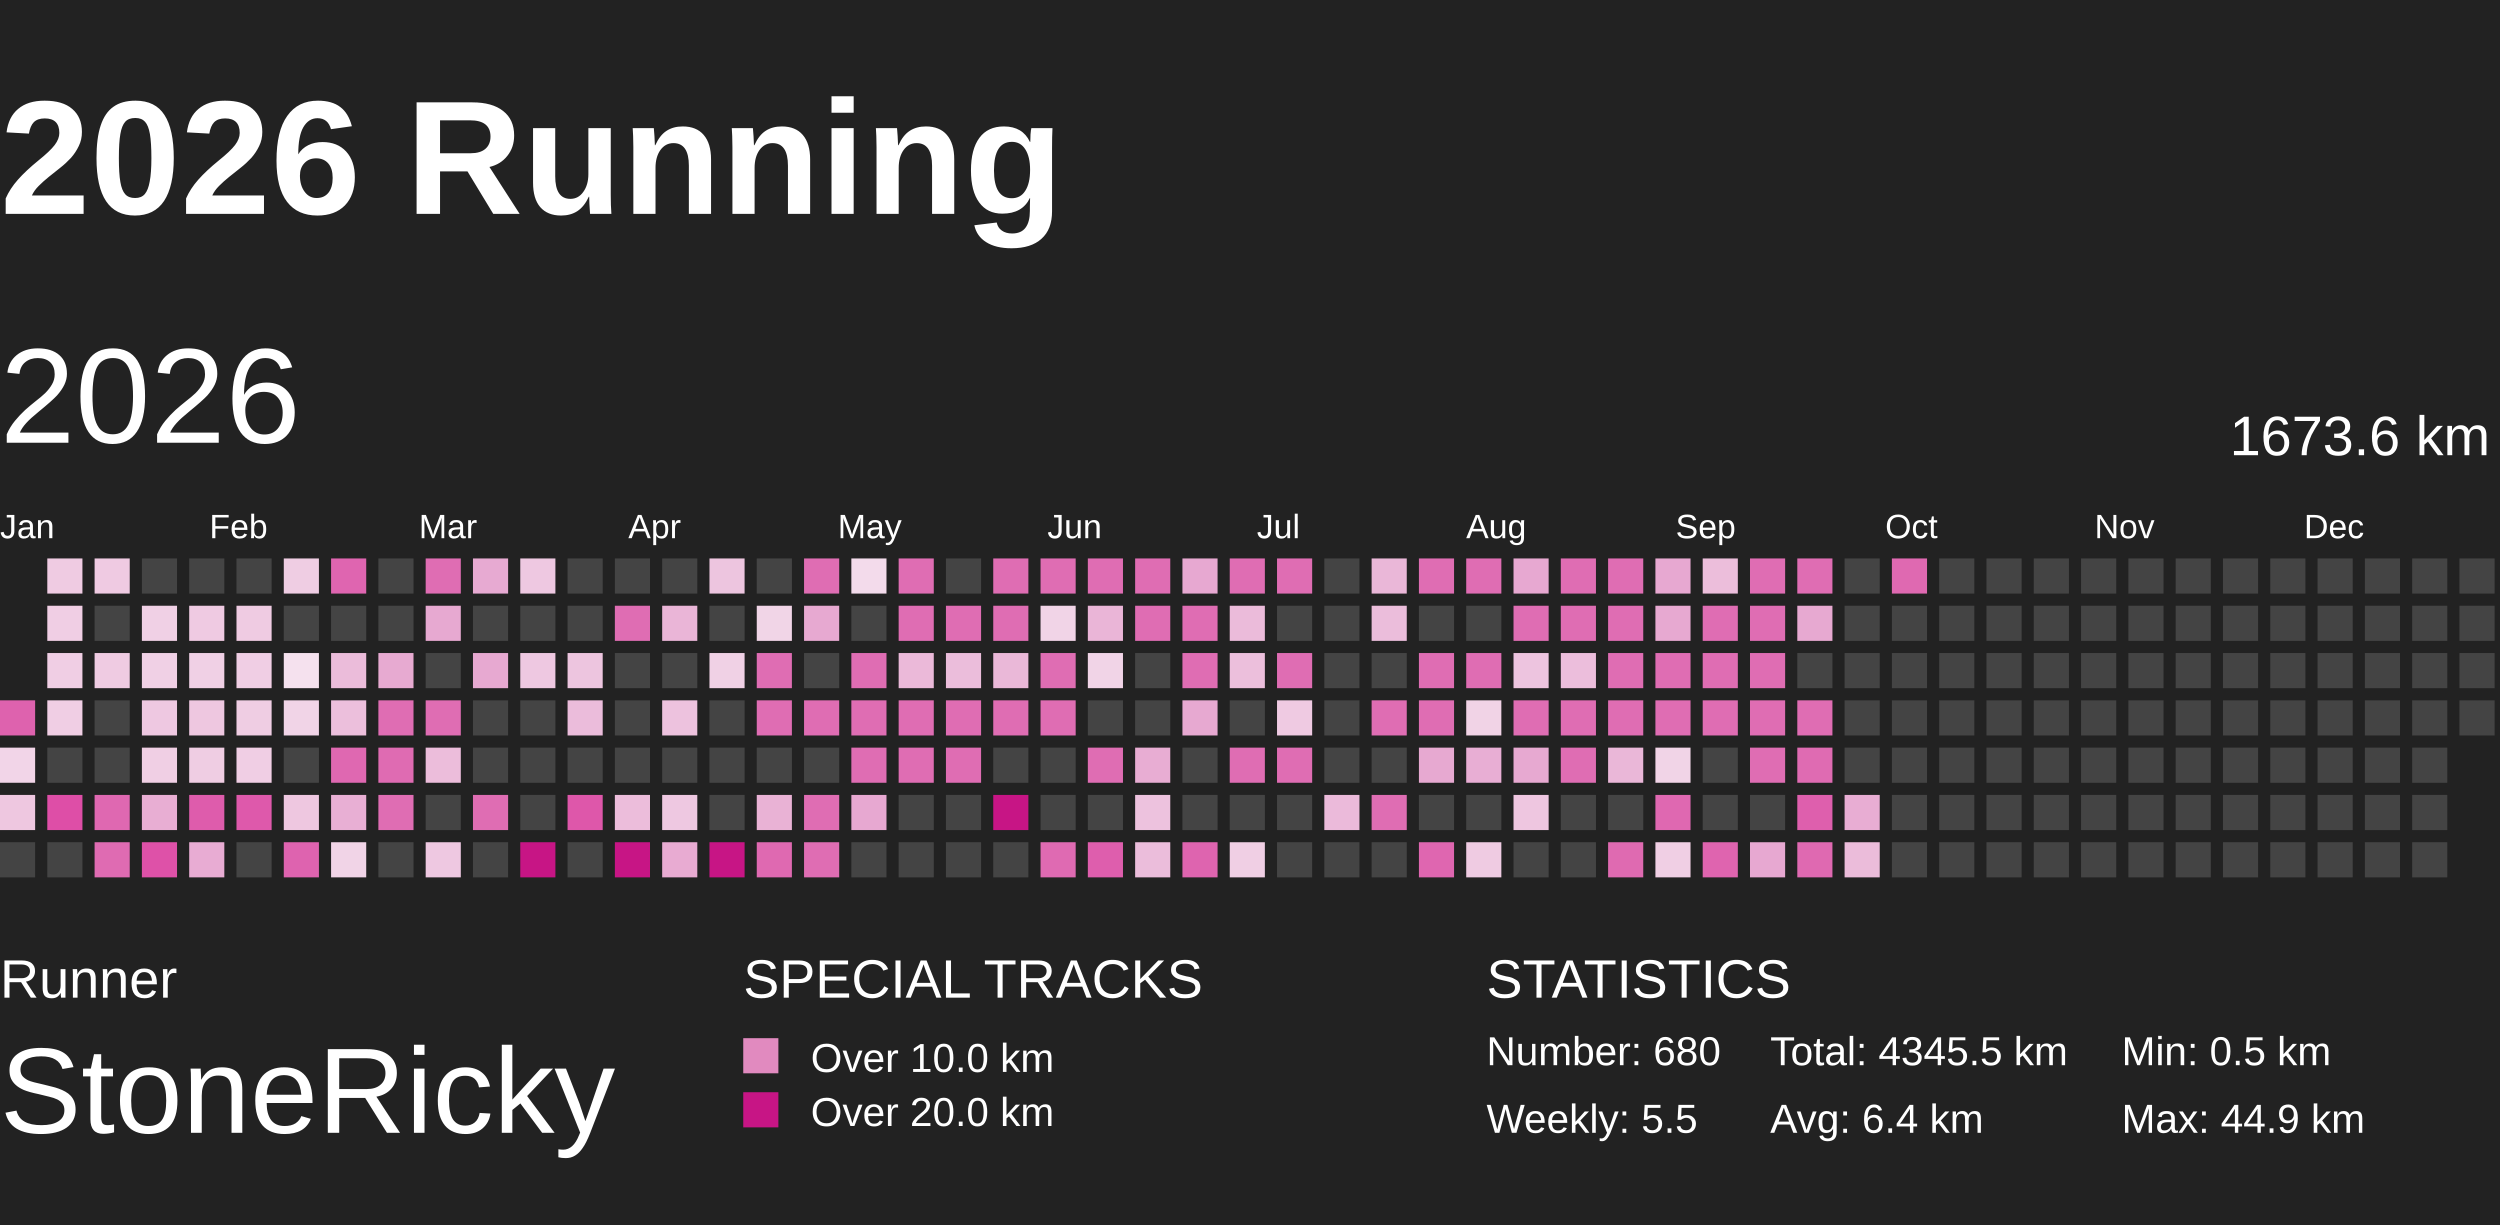
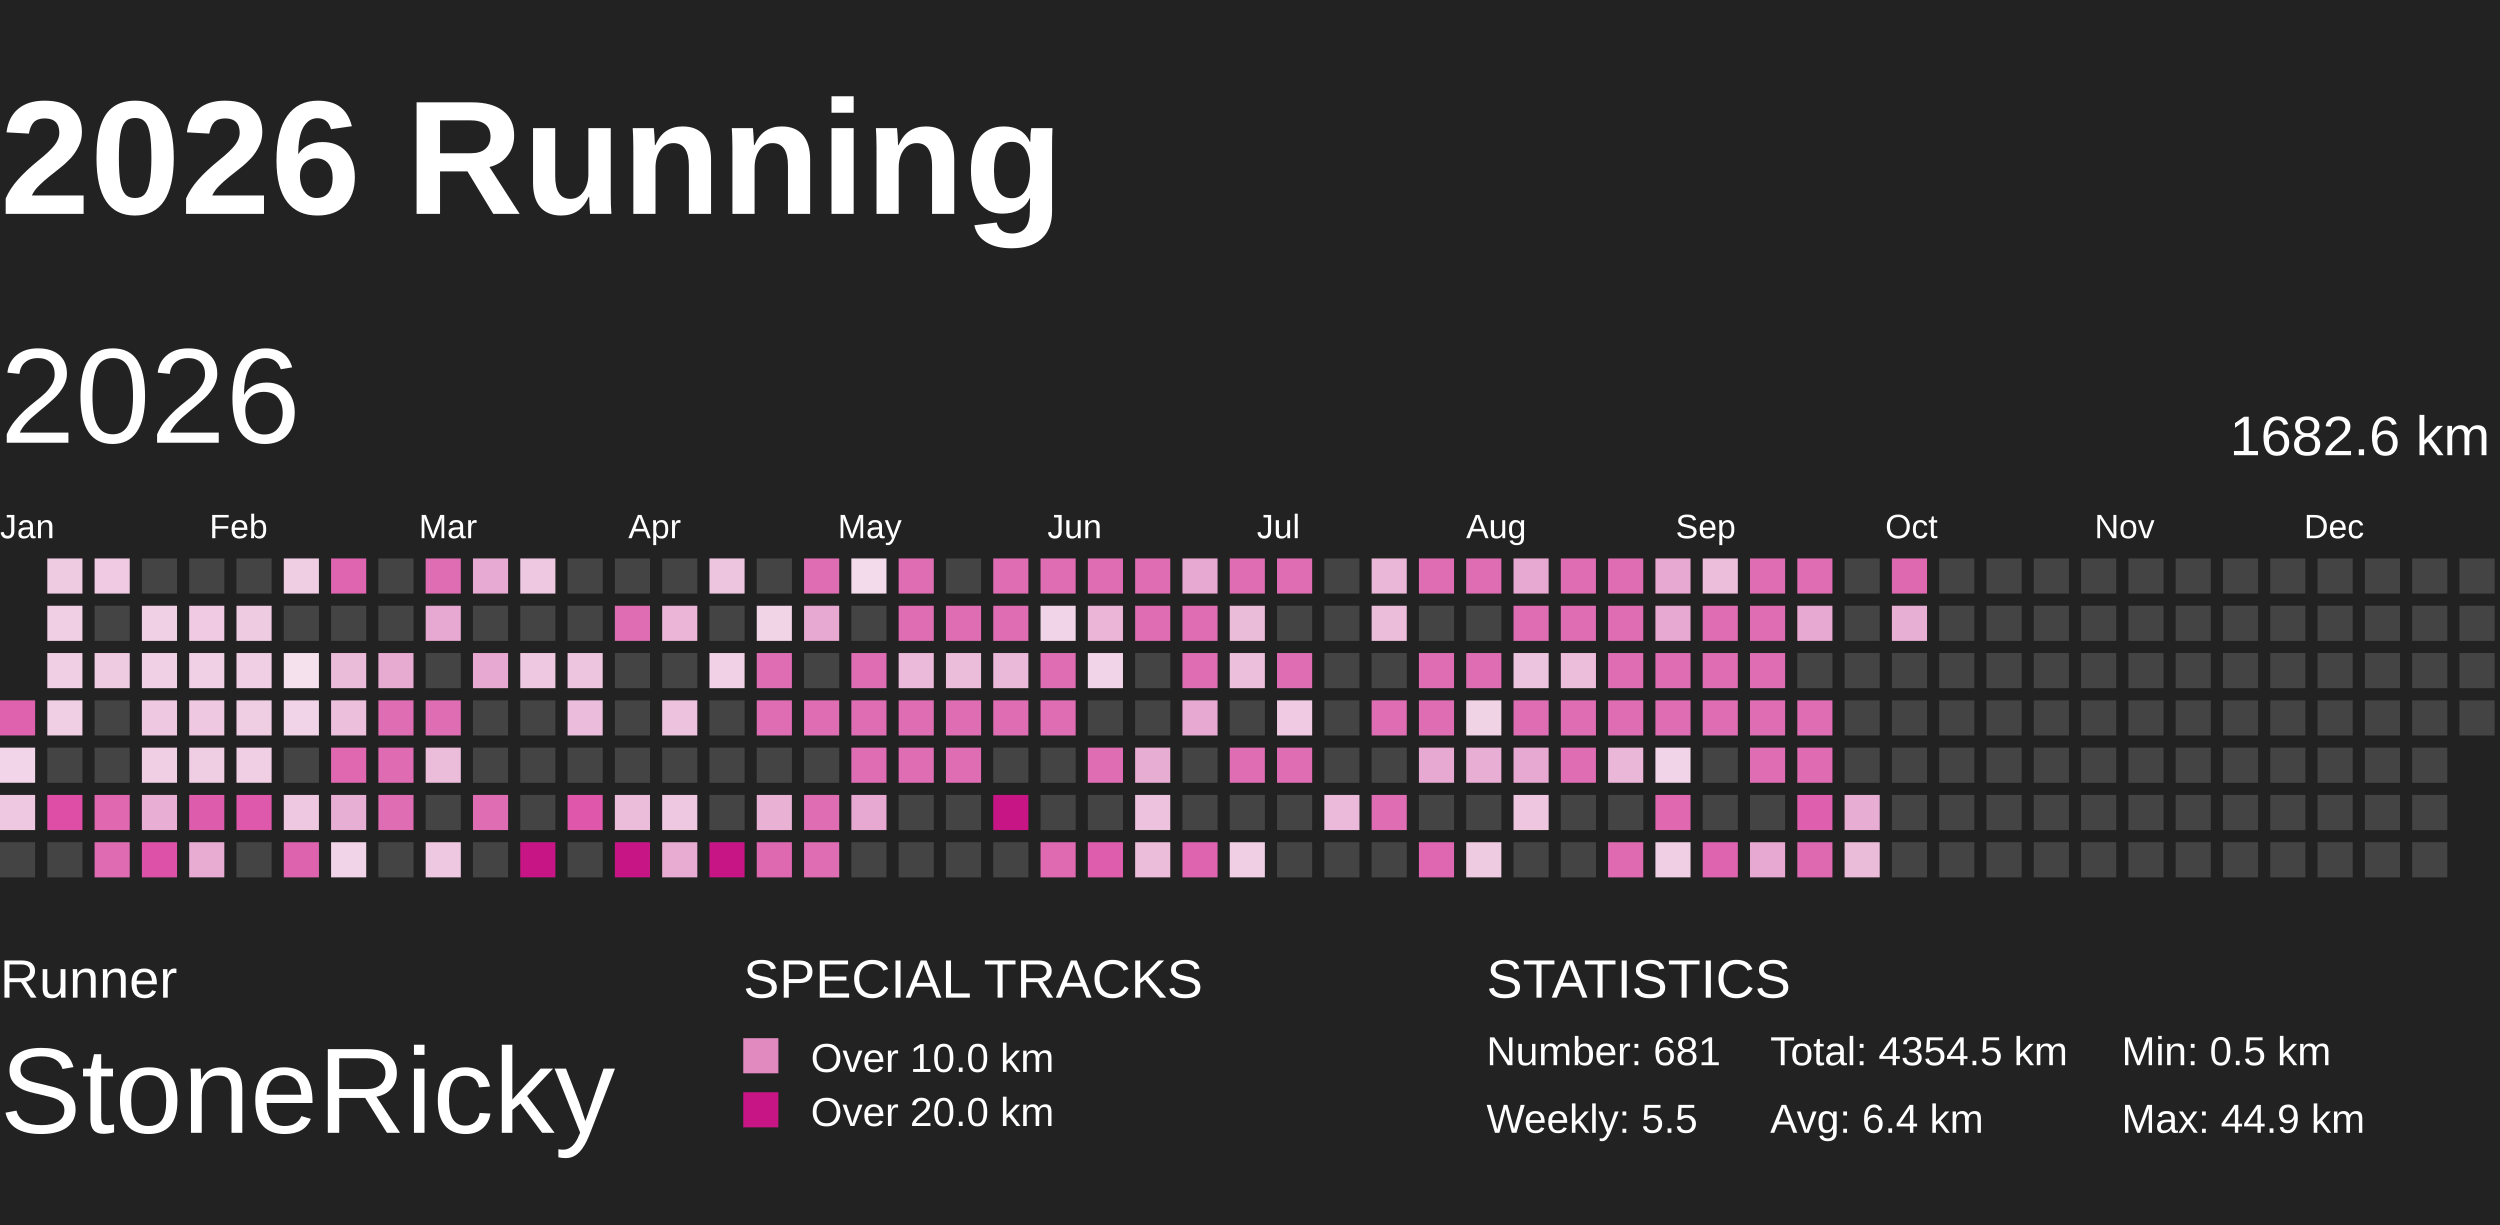
<svg xmlns="http://www.w3.org/2000/svg" baseProfile="full" height="98mm" version="1.1" viewBox="10,9,185,81" width="200mm">
  <defs>
    <pattern height="2" id="indoor-stripe" patternUnits="userSpaceOnUse" width="2">
      <line stroke="white" stroke-opacity="0.45" stroke-width="0.5" x1="0" x2="2" y1="2" y2="0" />
    </pattern>
  </defs>
  <rect fill="#222222" height="98" width="200" x="0" y="0" />
  <text fill="#FFFFFF" style="font-size:12px; font-family:Arial; font-weight:bold;" x="10" y="20">2026 Running</text>
  <text fill="#FFFFFF" style="font-size:4px; font-family:Arial" x="10" y="78">Runner</text>
  <text fill="#FFFFFF" style="font-size:9px; font-family:Arial" x="10" y="88">StoneRicky</text>
  <text fill="#FFFFFF" style="font-size:4px; font-family:Arial" x="65" y="78">SPECIAL TRACKS</text>
  <rect fill="#E18ABF" height="2.6" width="2.6" x="65" y="81" />
  <text fill="#FFFFFF" style="font-size:3px; font-family:Arial" x="70" y="83.5">Over 10.0 km</text>
  <rect fill="#C71585" height="2.6" width="2.6" x="65" y="85" />
  <text fill="#FFFFFF" style="font-size:3px; font-family:Arial" x="70" y="87.5">Over 20.0 km</text>
  <text fill="#FFFFFF" style="font-size:4px; font-family:Arial" x="120" y="78">STATISTICS</text>
-   <text fill="#FFFFFF" style="font-size:3px; font-family:Arial" x="120" y="83">Number: 680</text>
+   <text fill="#FFFFFF" style="font-size:3px; font-family:Arial" x="120" y="83">Number: 681</text>
  <text fill="#FFFFFF" style="font-size:3px; font-family:Arial" x="120" y="88">Weekly: 5.5</text>
-   <text fill="#FFFFFF" style="font-size:3px; font-family:Arial" x="141" y="83">Total: 4345.5 km</text>
+   <text fill="#FFFFFF" style="font-size:3px; font-family:Arial" x="141" y="83">Total: 4354.5 km</text>
  <text fill="#FFFFFF" style="font-size:3px; font-family:Arial" x="141" y="88">Avg: 6.4 km</text>
  <text fill="#FFFFFF" style="font-size:3px; font-family:Arial" x="167" y="83">Min: 0.5 km</text>
  <text fill="#FFFFFF" style="font-size:3px; font-family:Arial" x="167" y="88">Max: 44.9 km</text>
  <text dominant-baseline="hanging" fill="#FFFFFF" style="font-size:10.0px; font-family:Arial;" x="10" y="30">2026</text>
-   <text dominant-baseline="hanging" fill="#FFFFFF" style="font-size:4.125px; font-family:Arial;" x="175" y="35">1673.6 km</text>
+   <text dominant-baseline="hanging" fill="#FFFFFF" style="font-size:4.125px; font-family:Arial;" x="175" y="35">1682.6 km</text>
  <text fill="#FFFFFF" style="font-size:2.5px; font-family:Arial" x="10.0" y="44">Jan</text>
  <text fill="#FFFFFF" style="font-size:2.5px; font-family:Arial" x="25.5" y="44">Feb</text>
  <text fill="#FFFFFF" style="font-size:2.5px; font-family:Arial" x="41.0" y="44">Mar</text>
  <text fill="#FFFFFF" style="font-size:2.5px; font-family:Arial" x="56.5" y="44">Apr</text>
  <text fill="#FFFFFF" style="font-size:2.5px; font-family:Arial" x="72.0" y="44">May</text>
  <text fill="#FFFFFF" style="font-size:2.5px; font-family:Arial" x="87.5" y="44">Jun</text>
  <text fill="#FFFFFF" style="font-size:2.5px; font-family:Arial" x="103.0" y="44">Jul</text>
  <text fill="#FFFFFF" style="font-size:2.5px; font-family:Arial" x="118.5" y="44">Aug</text>
  <text fill="#FFFFFF" style="font-size:2.5px; font-family:Arial" x="134.0" y="44">Sep</text>
  <text fill="#FFFFFF" style="font-size:2.5px; font-family:Arial" x="149.5" y="44">Oct</text>
  <text fill="#FFFFFF" style="font-size:2.5px; font-family:Arial" x="165.0" y="44">Nov</text>
  <text fill="#FFFFFF" style="font-size:2.5px; font-family:Arial" x="180.5" y="44">Dec</text>
  <rect fill="#de62ae" height="2.6" width="2.6" x="10.0" y="56.0" />
  <rect fill="#f2d5e8" height="2.6" width="2.6" x="10.0" y="59.5" />
  <rect fill="#eec7e0" height="2.6" width="2.6" x="10.0" y="63.0" />
  <rect fill="#444444" height="2.6" width="2.6" x="10.0" y="66.5" />
  <rect fill="#efcbe2" height="2.6" width="2.6" x="13.5" y="45.5" />
  <rect fill="#f0cee4" height="2.6" width="2.6" x="13.5" y="49.0" />
  <rect fill="#f0cee4" height="2.6" width="2.6" x="13.5" y="52.5" />
  <rect fill="#f0cee4" height="2.6" width="2.6" x="13.5" y="56.0" />
  <rect fill="#444444" height="2.6" width="2.6" x="13.5" y="59.5" />
  <rect fill="#de4ea7" height="2.6" width="2.6" x="13.5" y="63.0" />
  <rect fill="#444444" height="2.6" width="2.6" x="13.5" y="66.5" />
  <rect fill="#efcae2" height="2.6" width="2.6" x="17.0" y="45.5" />
  <rect fill="#444444" height="2.6" width="2.6" x="17.0" y="49.0" />
  <rect fill="#efcbe2" height="2.6" width="2.6" x="17.0" y="52.5" />
  <rect fill="#444444" height="2.6" width="2.6" x="17.0" y="56.0" />
  <rect fill="#444444" height="2.6" width="2.6" x="17.0" y="59.5" />
  <rect fill="#df68b1" height="2.6" width="2.6" x="17.0" y="63.0" />
  <rect fill="#df6bb2" height="2.6" width="2.6" x="17.0" y="66.5" />
  <rect fill="#444444" height="2.6" width="2.6" x="20.5" y="45.5" />
  <rect fill="#f0d0e5" height="2.6" width="2.6" x="20.5" y="49.0" />
  <rect fill="#f0d0e5" height="2.6" width="2.6" x="20.5" y="52.5" />
  <rect fill="#eec8e1" height="2.6" width="2.6" x="20.5" y="56.0" />
  <rect fill="#f0cfe4" height="2.6" width="2.6" x="20.5" y="59.5" />
  <rect fill="#e8aed3" height="2.6" width="2.6" x="20.5" y="63.0" />
  <rect fill="#de51a8" height="2.6" width="2.6" x="20.5" y="66.5" />
  <rect fill="#444444" height="2.6" width="2.6" x="24.0" y="45.5" />
  <rect fill="#efcae2" height="2.6" width="2.6" x="24.0" y="49.0" />
  <rect fill="#f0d0e5" height="2.6" width="2.6" x="24.0" y="52.5" />
  <rect fill="#eec7e0" height="2.6" width="2.6" x="24.0" y="56.0" />
  <rect fill="#efcde3" height="2.6" width="2.6" x="24.0" y="59.5" />
  <rect fill="#de5cac" height="2.6" width="2.6" x="24.0" y="63.0" />
  <rect fill="#e8acd3" height="2.6" width="2.6" x="24.0" y="66.5" />
  <rect fill="#444444" height="2.6" width="2.6" x="27.5" y="45.5" />
  <rect fill="#efcbe2" height="2.6" width="2.6" x="27.5" y="49.0" />
  <rect fill="#f0cee4" height="2.6" width="2.6" x="27.5" y="52.5" />
  <rect fill="#efcde3" height="2.6" width="2.6" x="27.5" y="56.0" />
  <rect fill="#f0cee4" height="2.6" width="2.6" x="27.5" y="59.5" />
  <rect fill="#de59ab" height="2.6" width="2.6" x="27.5" y="63.0" />
  <rect fill="#444444" height="2.6" width="2.6" x="27.5" y="66.5" />
  <rect fill="#efcde3" height="2.6" width="2.6" x="31.0" y="45.5" />
  <rect fill="#444444" height="2.6" width="2.6" x="31.0" y="49.0" />
  <rect fill="#f5e1ee" height="2.6" width="2.6" x="31.0" y="52.5" />
  <rect fill="#f1d4e7" height="2.6" width="2.6" x="31.0" y="56.0" />
  <rect fill="#444444" height="2.6" width="2.6" x="31.0" y="59.5" />
  <rect fill="#eec7e0" height="2.6" width="2.6" x="31.0" y="63.0" />
  <rect fill="#de63af" height="2.6" width="2.6" x="31.0" y="66.5" />
  <rect fill="#df65b0" height="2.6" width="2.6" x="34.5" y="45.5" />
  <rect fill="#444444" height="2.6" width="2.6" x="34.5" y="49.0" />
  <rect fill="#ebbcda" height="2.6" width="2.6" x="34.5" y="52.5" />
  <rect fill="#ecbfdc" height="2.6" width="2.6" x="34.5" y="56.0" />
  <rect fill="#df68b1" height="2.6" width="2.6" x="34.5" y="59.5" />
  <rect fill="#e8afd4" height="2.6" width="2.6" x="34.5" y="63.0" />
  <rect fill="#f1d4e7" height="2.6" width="2.6" x="34.5" y="66.5" />
  <rect fill="#444444" height="2.6" width="2.6" x="38.0" y="45.5" />
  <rect fill="#444444" height="2.6" width="2.6" x="38.0" y="49.0" />
  <rect fill="#e7aad1" height="2.6" width="2.6" x="38.0" y="52.5" />
  <rect fill="#df6db3" height="2.6" width="2.6" x="38.0" y="56.0" />
  <rect fill="#df6bb2" height="2.6" width="2.6" x="38.0" y="59.5" />
  <rect fill="#df6db3" height="2.6" width="2.6" x="38.0" y="63.0" />
  <rect fill="#444444" height="2.6" width="2.6" x="38.0" y="66.5" />
  <rect fill="#df6db3" height="2.6" width="2.6" x="41.5" y="45.5" />
  <rect fill="#e7a9d1" height="2.6" width="2.6" x="41.5" y="49.0" />
  <rect fill="#444444" height="2.6" width="2.6" x="41.5" y="52.5" />
  <rect fill="#df6db3" height="2.6" width="2.6" x="41.5" y="56.0" />
  <rect fill="#ecbddb" height="2.6" width="2.6" x="41.5" y="59.5" />
  <rect fill="#444444" height="2.6" width="2.6" x="41.5" y="63.0" />
  <rect fill="#eec8e1" height="2.6" width="2.6" x="41.5" y="66.5" />
  <rect fill="#e7aad2" height="2.6" width="2.6" x="45.0" y="45.5" />
  <rect fill="#444444" height="2.6" width="2.6" x="45.0" y="49.0" />
  <rect fill="#e7a9d1" height="2.6" width="2.6" x="45.0" y="52.5" />
  <rect fill="#444444" height="2.6" width="2.6" x="45.0" y="56.0" />
  <rect fill="#444444" height="2.6" width="2.6" x="45.0" y="59.5" />
  <rect fill="#df6db3" height="2.6" width="2.6" x="45.0" y="63.0" />
  <rect fill="#444444" height="2.6" width="2.6" x="45.0" y="66.5" />
  <rect fill="#eec8e1" height="2.6" width="2.6" x="48.5" y="45.5" />
  <rect fill="#444444" height="2.6" width="2.6" x="48.5" y="49.0" />
  <rect fill="#eec8e1" height="2.6" width="2.6" x="48.5" y="52.5" />
  <rect fill="#444444" height="2.6" width="2.6" x="48.5" y="56.0" />
  <rect fill="#444444" height="2.6" width="2.6" x="48.5" y="59.5" />
  <rect fill="#444444" height="2.6" width="2.6" x="48.5" y="63.0" />
  <rect fill="#C71585" height="2.6" width="2.6" x="48.5" y="66.5" />
  <rect fill="#444444" height="2.6" width="2.6" x="52.0" y="45.5" />
  <rect fill="#444444" height="2.6" width="2.6" x="52.0" y="49.0" />
  <rect fill="#edc5df" height="2.6" width="2.6" x="52.0" y="52.5" />
  <rect fill="#ebbcdb" height="2.6" width="2.6" x="52.0" y="56.0" />
  <rect fill="#444444" height="2.6" width="2.6" x="52.0" y="59.5" />
  <rect fill="#de57aa" height="2.6" width="2.6" x="52.0" y="63.0" />
  <rect fill="#444444" height="2.6" width="2.6" x="52.0" y="66.5" />
  <rect fill="#444444" height="2.6" width="2.6" x="55.5" y="45.5" />
  <rect fill="#df6db3" height="2.6" width="2.6" x="55.5" y="49.0" />
  <rect fill="#444444" height="2.6" width="2.6" x="55.5" y="52.5" />
  <rect fill="#444444" height="2.6" width="2.6" x="55.5" y="56.0" />
  <rect fill="#444444" height="2.6" width="2.6" x="55.5" y="59.5" />
  <rect fill="#ecbddb" height="2.6" width="2.6" x="55.5" y="63.0" />
  <rect fill="#C71585" height="2.6" width="2.6" x="55.5" y="66.5" />
  <rect fill="#444444" height="2.6" width="2.6" x="59.0" y="45.5" />
  <rect fill="#eab5d7" height="2.6" width="2.6" x="59.0" y="49.0" />
  <rect fill="#444444" height="2.6" width="2.6" x="59.0" y="52.5" />
  <rect fill="#edc2de" height="2.6" width="2.6" x="59.0" y="56.0" />
  <rect fill="#444444" height="2.6" width="2.6" x="59.0" y="59.5" />
  <rect fill="#eec8e1" height="2.6" width="2.6" x="59.0" y="63.0" />
  <rect fill="#e8abd2" height="2.6" width="2.6" x="59.0" y="66.5" />
  <rect fill="#edc5df" height="2.6" width="2.6" x="62.5" y="45.5" />
  <rect fill="#444444" height="2.6" width="2.6" x="62.5" y="49.0" />
  <rect fill="#f0d1e5" height="2.6" width="2.6" x="62.5" y="52.5" />
  <rect fill="#444444" height="2.6" width="2.6" x="62.5" y="56.0" />
  <rect fill="#444444" height="2.6" width="2.6" x="62.5" y="59.5" />
  <rect fill="#444444" height="2.6" width="2.6" x="62.5" y="63.0" />
  <rect fill="#C71585" height="2.6" width="2.6" x="62.5" y="66.5" />
  <rect fill="#444444" height="2.6" width="2.6" x="66.0" y="45.5" />
  <rect fill="#f1d5e7" height="2.6" width="2.6" x="66.0" y="49.0" />
  <rect fill="#df6db3" height="2.6" width="2.6" x="66.0" y="52.5" />
  <rect fill="#df6db3" height="2.6" width="2.6" x="66.0" y="56.0" />
  <rect fill="#444444" height="2.6" width="2.6" x="66.0" y="59.5" />
  <rect fill="#e9b2d5" height="2.6" width="2.6" x="66.0" y="63.0" />
  <rect fill="#df69b1" height="2.6" width="2.6" x="66.0" y="66.5" />
  <rect fill="#df6db3" height="2.6" width="2.6" x="69.5" y="45.5" />
  <rect fill="#e7a9d1" height="2.6" width="2.6" x="69.5" y="49.0" />
  <rect fill="#444444" height="2.6" width="2.6" x="69.5" y="52.5" />
  <rect fill="#df6db3" height="2.6" width="2.6" x="69.5" y="56.0" />
  <rect fill="#444444" height="2.6" width="2.6" x="69.5" y="59.5" />
  <rect fill="#df6db3" height="2.6" width="2.6" x="69.5" y="63.0" />
  <rect fill="#df6db3" height="2.6" width="2.6" x="69.5" y="66.5" />
  <rect fill="#f3dbeb" height="2.6" width="2.6" x="73.0" y="45.5" />
  <rect fill="#444444" height="2.6" width="2.6" x="73.0" y="49.0" />
  <rect fill="#df6db3" height="2.6" width="2.6" x="73.0" y="52.5" />
  <rect fill="#df6db3" height="2.6" width="2.6" x="73.0" y="56.0" />
  <rect fill="#df6db3" height="2.6" width="2.6" x="73.0" y="59.5" />
  <rect fill="#e7a8d1" height="2.6" width="2.6" x="73.0" y="63.0" />
  <rect fill="#444444" height="2.6" width="2.6" x="73.0" y="66.5" />
  <rect fill="#df6db3" height="2.6" width="2.6" x="76.5" y="45.5" />
  <rect fill="#df6db3" height="2.6" width="2.6" x="76.5" y="49.0" />
  <rect fill="#ebb9d9" height="2.6" width="2.6" x="76.5" y="52.5" />
  <rect fill="#df6db3" height="2.6" width="2.6" x="76.5" y="56.0" />
  <rect fill="#df6db3" height="2.6" width="2.6" x="76.5" y="59.5" />
  <rect fill="#444444" height="2.6" width="2.6" x="76.5" y="63.0" />
  <rect fill="#444444" height="2.6" width="2.6" x="76.5" y="66.5" />
  <rect fill="#444444" height="2.6" width="2.6" x="80.0" y="45.5" />
  <rect fill="#df6db3" height="2.6" width="2.6" x="80.0" y="49.0" />
  <rect fill="#ebbddb" height="2.6" width="2.6" x="80.0" y="52.5" />
  <rect fill="#df6db3" height="2.6" width="2.6" x="80.0" y="56.0" />
  <rect fill="#df6db3" height="2.6" width="2.6" x="80.0" y="59.5" />
  <rect fill="#444444" height="2.6" width="2.6" x="80.0" y="63.0" />
  <rect fill="#444444" height="2.6" width="2.6" x="80.0" y="66.5" />
  <rect fill="#df6db3" height="2.6" width="2.6" x="83.5" y="45.5" />
  <rect fill="#df6db3" height="2.6" width="2.6" x="83.5" y="49.0" />
  <rect fill="#eab8d8" height="2.6" width="2.6" x="83.5" y="52.5" />
  <rect fill="#df6db3" height="2.6" width="2.6" x="83.5" y="56.0" />
  <rect fill="#444444" height="2.6" width="2.6" x="83.5" y="59.5" />
  <rect fill="#C71585" height="2.6" width="2.6" x="83.5" y="63.0" />
  <rect fill="#444444" height="2.6" width="2.6" x="83.5" y="66.5" />
  <rect fill="#df6db3" height="2.6" width="2.6" x="87.0" y="45.5" />
  <rect fill="#f1d4e7" height="2.6" width="2.6" x="87.0" y="49.0" />
  <rect fill="#df6db3" height="2.6" width="2.6" x="87.0" y="52.5" />
  <rect fill="#df6db3" height="2.6" width="2.6" x="87.0" y="56.0" />
  <rect fill="#444444" height="2.6" width="2.6" x="87.0" y="59.5" />
  <rect fill="#444444" height="2.6" width="2.6" x="87.0" y="63.0" />
  <rect fill="#df6ab2" height="2.6" width="2.6" x="87.0" y="66.5" />
  <rect fill="#df6db3" height="2.6" width="2.6" x="90.5" y="45.5" />
  <rect fill="#eab5d7" height="2.6" width="2.6" x="90.5" y="49.0" />
  <rect fill="#f1d4e7" height="2.6" width="2.6" x="90.5" y="52.5" />
  <rect fill="#444444" height="2.6" width="2.6" x="90.5" y="56.0" />
  <rect fill="#df6db3" height="2.6" width="2.6" x="90.5" y="59.5" />
  <rect fill="#444444" height="2.6" width="2.6" x="90.5" y="63.0" />
  <rect fill="#de5ead" height="2.6" width="2.6" x="90.5" y="66.5" />
  <rect fill="#df6db3" height="2.6" width="2.6" x="94.0" y="45.5" />
  <rect fill="#df6db3" height="2.6" width="2.6" x="94.0" y="49.0" />
  <rect fill="#444444" height="2.6" width="2.6" x="94.0" y="52.5" />
  <rect fill="#444444" height="2.6" width="2.6" x="94.0" y="56.0" />
  <rect fill="#e8add3" height="2.6" width="2.6" x="94.0" y="59.5" />
  <rect fill="#edc2de" height="2.6" width="2.6" x="94.0" y="63.0" />
  <rect fill="#ebbddb" height="2.6" width="2.6" x="94.0" y="66.5" />
  <rect fill="#e7a8d1" height="2.6" width="2.6" x="97.5" y="45.5" />
  <rect fill="#df6db3" height="2.6" width="2.6" x="97.5" y="49.0" />
  <rect fill="#df6db3" height="2.6" width="2.6" x="97.5" y="52.5" />
  <rect fill="#e7a9d1" height="2.6" width="2.6" x="97.5" y="56.0" />
  <rect fill="#444444" height="2.6" width="2.6" x="97.5" y="59.5" />
  <rect fill="#444444" height="2.6" width="2.6" x="97.5" y="63.0" />
  <rect fill="#de64af" height="2.6" width="2.6" x="97.5" y="66.5" />
  <rect fill="#df6db3" height="2.6" width="2.6" x="101.0" y="45.5" />
  <rect fill="#ebbbda" height="2.6" width="2.6" x="101.0" y="49.0" />
  <rect fill="#ecbfdc" height="2.6" width="2.6" x="101.0" y="52.5" />
  <rect fill="#444444" height="2.6" width="2.6" x="101.0" y="56.0" />
  <rect fill="#df6db3" height="2.6" width="2.6" x="101.0" y="59.5" />
  <rect fill="#444444" height="2.6" width="2.6" x="101.0" y="63.0" />
  <rect fill="#f0cfe4" height="2.6" width="2.6" x="101.0" y="66.5" />
  <rect fill="#df6db3" height="2.6" width="2.6" x="104.5" y="45.5" />
  <rect fill="#444444" height="2.6" width="2.6" x="104.5" y="49.0" />
  <rect fill="#df6db3" height="2.6" width="2.6" x="104.5" y="52.5" />
  <rect fill="#efcae2" height="2.6" width="2.6" x="104.5" y="56.0" />
  <rect fill="#df6db3" height="2.6" width="2.6" x="104.5" y="59.5" />
  <rect fill="#444444" height="2.6" width="2.6" x="104.5" y="63.0" />
  <rect fill="#444444" height="2.6" width="2.6" x="104.5" y="66.5" />
  <rect fill="#444444" height="2.6" width="2.6" x="108.0" y="45.5" />
  <rect fill="#444444" height="2.6" width="2.6" x="108.0" y="49.0" />
  <rect fill="#444444" height="2.6" width="2.6" x="108.0" y="52.5" />
  <rect fill="#444444" height="2.6" width="2.6" x="108.0" y="56.0" />
  <rect fill="#444444" height="2.6" width="2.6" x="108.0" y="59.5" />
  <rect fill="#ebbada" height="2.6" width="2.6" x="108.0" y="63.0" />
  <rect fill="#444444" height="2.6" width="2.6" x="108.0" y="66.5" />
  <rect fill="#eab7d8" height="2.6" width="2.6" x="111.5" y="45.5" />
  <rect fill="#ebbddb" height="2.6" width="2.6" x="111.5" y="49.0" />
  <rect fill="#444444" height="2.6" width="2.6" x="111.5" y="52.5" />
  <rect fill="#df6db3" height="2.6" width="2.6" x="111.5" y="56.0" />
  <rect fill="#444444" height="2.6" width="2.6" x="111.5" y="59.5" />
  <rect fill="#df6db3" height="2.6" width="2.6" x="111.5" y="63.0" />
  <rect fill="#444444" height="2.6" width="2.6" x="111.5" y="66.5" />
  <rect fill="#df6db3" height="2.6" width="2.6" x="115.0" y="45.5" />
  <rect fill="#444444" height="2.6" width="2.6" x="115.0" y="49.0" />
  <rect fill="#df6db3" height="2.6" width="2.6" x="115.0" y="52.5" />
  <rect fill="#df6db3" height="2.6" width="2.6" x="115.0" y="56.0" />
  <rect fill="#e7a9d1" height="2.6" width="2.6" x="115.0" y="59.5" />
  <rect fill="#444444" height="2.6" width="2.6" x="115.0" y="63.0" />
  <rect fill="#df66b0" height="2.6" width="2.6" x="115.0" y="66.5" />
  <rect fill="#df6db3" height="2.6" width="2.6" x="118.5" y="45.5" />
  <rect fill="#444444" height="2.6" width="2.6" x="118.5" y="49.0" />
  <rect fill="#df6db3" height="2.6" width="2.6" x="118.5" y="52.5" />
  <rect fill="#f1d3e6" height="2.6" width="2.6" x="118.5" y="56.0" />
  <rect fill="#e8aed4" height="2.6" width="2.6" x="118.5" y="59.5" />
  <rect fill="#444444" height="2.6" width="2.6" x="118.5" y="63.0" />
  <rect fill="#efcbe2" height="2.6" width="2.6" x="118.5" y="66.5" />
  <rect fill="#e7a8d1" height="2.6" width="2.6" x="122.0" y="45.5" />
  <rect fill="#df6db3" height="2.6" width="2.6" x="122.0" y="49.0" />
  <rect fill="#edc4df" height="2.6" width="2.6" x="122.0" y="52.5" />
  <rect fill="#df6db3" height="2.6" width="2.6" x="122.0" y="56.0" />
  <rect fill="#e7a9d1" height="2.6" width="2.6" x="122.0" y="59.5" />
  <rect fill="#eec6e0" height="2.6" width="2.6" x="122.0" y="63.0" />
  <rect fill="#444444" height="2.6" width="2.6" x="122.0" y="66.5" />
  <rect fill="#df6db3" height="2.6" width="2.6" x="125.5" y="45.5" />
  <rect fill="#df6db3" height="2.6" width="2.6" x="125.5" y="49.0" />
  <rect fill="#ecbedc" height="2.6" width="2.6" x="125.5" y="52.5" />
  <rect fill="#df6db3" height="2.6" width="2.6" x="125.5" y="56.0" />
  <rect fill="#df6db3" height="2.6" width="2.6" x="125.5" y="59.5" />
  <rect fill="#444444" height="2.6" width="2.6" x="125.5" y="63.0" />
  <rect fill="#444444" height="2.6" width="2.6" x="125.5" y="66.5" />
  <rect fill="#df6db3" height="2.6" width="2.6" x="129.0" y="45.5" />
  <rect fill="#df6db3" height="2.6" width="2.6" x="129.0" y="49.0" />
  <rect fill="#df6db3" height="2.6" width="2.6" x="129.0" y="52.5" />
  <rect fill="#df6db3" height="2.6" width="2.6" x="129.0" y="56.0" />
  <rect fill="#eab7d8" height="2.6" width="2.6" x="129.0" y="59.5" />
  <rect fill="#444444" height="2.6" width="2.6" x="129.0" y="63.0" />
  <rect fill="#df6ab1" height="2.6" width="2.6" x="129.0" y="66.5" />
  <rect fill="#e7a8d1" height="2.6" width="2.6" x="132.5" y="45.5" />
  <rect fill="#e7a9d1" height="2.6" width="2.6" x="132.5" y="49.0" />
  <rect fill="#df6db3" height="2.6" width="2.6" x="132.5" y="52.5" />
  <rect fill="#df6db3" height="2.6" width="2.6" x="132.5" y="56.0" />
  <rect fill="#f1d4e7" height="2.6" width="2.6" x="132.5" y="59.5" />
  <rect fill="#df68b1" height="2.6" width="2.6" x="132.5" y="63.0" />
  <rect fill="#f0cfe4" height="2.6" width="2.6" x="132.5" y="66.5" />
  <rect fill="#ecbedb" height="2.6" width="2.6" x="136.0" y="45.5" />
  <rect fill="#df6db3" height="2.6" width="2.6" x="136.0" y="49.0" />
  <rect fill="#df6db3" height="2.6" width="2.6" x="136.0" y="52.5" />
  <rect fill="#df6db3" height="2.6" width="2.6" x="136.0" y="56.0" />
  <rect fill="#444444" height="2.6" width="2.6" x="136.0" y="59.5" />
  <rect fill="#444444" height="2.6" width="2.6" x="136.0" y="63.0" />
  <rect fill="#df64af" height="2.6" width="2.6" x="136.0" y="66.5" />
  <rect fill="#df6db3" height="2.6" width="2.6" x="139.5" y="45.5" />
  <rect fill="#df6db3" height="2.6" width="2.6" x="139.5" y="49.0" />
  <rect fill="#df6db3" height="2.6" width="2.6" x="139.5" y="52.5" />
  <rect fill="#df6db3" height="2.6" width="2.6" x="139.5" y="56.0" />
  <rect fill="#df6db3" height="2.6" width="2.6" x="139.5" y="59.5" />
  <rect fill="#444444" height="2.6" width="2.6" x="139.5" y="63.0" />
  <rect fill="#e7a8d1" height="2.6" width="2.6" x="139.5" y="66.5" />
  <rect fill="#df6db3" height="2.6" width="2.6" x="143.0" y="45.5" />
  <rect fill="#e7a9d1" height="2.6" width="2.6" x="143.0" y="49.0" />
  <rect fill="#444444" height="2.6" width="2.6" x="143.0" y="52.5" />
  <rect fill="#df6db3" height="2.6" width="2.6" x="143.0" y="56.0" />
  <rect fill="#df6bb2" height="2.6" width="2.6" x="143.0" y="59.5" />
  <rect fill="#de5fad" height="2.6" width="2.6" x="143.0" y="63.0" />
  <rect fill="#df69b1" height="2.6" width="2.6" x="143.0" y="66.5" />
  <rect fill="#444444" height="2.6" width="2.6" x="146.5" y="45.5" />
  <rect fill="#444444" height="2.6" width="2.6" x="146.5" y="49.0" />
  <rect fill="#444444" height="2.6" width="2.6" x="146.5" y="52.5" />
  <rect fill="#444444" height="2.6" width="2.6" x="146.5" y="56.0" />
  <rect fill="#444444" height="2.6" width="2.6" x="146.5" y="59.5" />
  <rect fill="#e8add3" height="2.6" width="2.6" x="146.5" y="63.0" />
  <rect fill="#ebbcda" height="2.6" width="2.6" x="146.5" y="66.5" />
  <rect fill="#df69b1" height="2.6" width="2.6" x="150.0" y="45.5" />
-   <rect fill="#444444" height="2.6" width="2.6" x="150.0" y="49.0" />
+   <rect fill="#e8afd4" height="2.6" width="2.6" x="150.0" y="49.0" />
  <rect fill="#444444" height="2.6" width="2.6" x="150.0" y="52.5" />
  <rect fill="#444444" height="2.6" width="2.6" x="150.0" y="56.0" />
  <rect fill="#444444" height="2.6" width="2.6" x="150.0" y="59.5" />
  <rect fill="#444444" height="2.6" width="2.6" x="150.0" y="63.0" />
  <rect fill="#444444" height="2.6" width="2.6" x="150.0" y="66.5" />
  <rect fill="#444444" height="2.6" width="2.6" x="153.5" y="45.5" />
  <rect fill="#444444" height="2.6" width="2.6" x="153.5" y="49.0" />
  <rect fill="#444444" height="2.6" width="2.6" x="153.5" y="52.5" />
  <rect fill="#444444" height="2.6" width="2.6" x="153.5" y="56.0" />
  <rect fill="#444444" height="2.6" width="2.6" x="153.5" y="59.5" />
  <rect fill="#444444" height="2.6" width="2.6" x="153.5" y="63.0" />
  <rect fill="#444444" height="2.6" width="2.6" x="153.5" y="66.5" />
  <rect fill="#444444" height="2.6" width="2.6" x="157.0" y="45.5" />
  <rect fill="#444444" height="2.6" width="2.6" x="157.0" y="49.0" />
  <rect fill="#444444" height="2.6" width="2.6" x="157.0" y="52.5" />
  <rect fill="#444444" height="2.6" width="2.6" x="157.0" y="56.0" />
  <rect fill="#444444" height="2.6" width="2.6" x="157.0" y="59.5" />
  <rect fill="#444444" height="2.6" width="2.6" x="157.0" y="63.0" />
  <rect fill="#444444" height="2.6" width="2.6" x="157.0" y="66.5" />
  <rect fill="#444444" height="2.6" width="2.6" x="160.5" y="45.5" />
  <rect fill="#444444" height="2.6" width="2.6" x="160.5" y="49.0" />
  <rect fill="#444444" height="2.6" width="2.6" x="160.5" y="52.5" />
  <rect fill="#444444" height="2.6" width="2.6" x="160.5" y="56.0" />
  <rect fill="#444444" height="2.6" width="2.6" x="160.5" y="59.5" />
  <rect fill="#444444" height="2.6" width="2.6" x="160.5" y="63.0" />
  <rect fill="#444444" height="2.6" width="2.6" x="160.5" y="66.5" />
  <rect fill="#444444" height="2.6" width="2.6" x="164.0" y="45.5" />
  <rect fill="#444444" height="2.6" width="2.6" x="164.0" y="49.0" />
  <rect fill="#444444" height="2.6" width="2.6" x="164.0" y="52.5" />
  <rect fill="#444444" height="2.6" width="2.6" x="164.0" y="56.0" />
  <rect fill="#444444" height="2.6" width="2.6" x="164.0" y="59.5" />
  <rect fill="#444444" height="2.6" width="2.6" x="164.0" y="63.0" />
  <rect fill="#444444" height="2.6" width="2.6" x="164.0" y="66.5" />
  <rect fill="#444444" height="2.6" width="2.6" x="167.5" y="45.5" />
  <rect fill="#444444" height="2.6" width="2.6" x="167.5" y="49.0" />
  <rect fill="#444444" height="2.6" width="2.6" x="167.5" y="52.5" />
  <rect fill="#444444" height="2.6" width="2.6" x="167.5" y="56.0" />
  <rect fill="#444444" height="2.6" width="2.6" x="167.5" y="59.5" />
  <rect fill="#444444" height="2.6" width="2.6" x="167.5" y="63.0" />
  <rect fill="#444444" height="2.6" width="2.6" x="167.5" y="66.5" />
  <rect fill="#444444" height="2.6" width="2.6" x="171.0" y="45.5" />
  <rect fill="#444444" height="2.6" width="2.6" x="171.0" y="49.0" />
  <rect fill="#444444" height="2.6" width="2.6" x="171.0" y="52.5" />
  <rect fill="#444444" height="2.6" width="2.6" x="171.0" y="56.0" />
  <rect fill="#444444" height="2.6" width="2.6" x="171.0" y="59.5" />
  <rect fill="#444444" height="2.6" width="2.6" x="171.0" y="63.0" />
  <rect fill="#444444" height="2.6" width="2.6" x="171.0" y="66.5" />
  <rect fill="#444444" height="2.6" width="2.6" x="174.5" y="45.5" />
  <rect fill="#444444" height="2.6" width="2.6" x="174.5" y="49.0" />
  <rect fill="#444444" height="2.6" width="2.6" x="174.5" y="52.5" />
  <rect fill="#444444" height="2.6" width="2.6" x="174.5" y="56.0" />
  <rect fill="#444444" height="2.6" width="2.6" x="174.5" y="59.5" />
  <rect fill="#444444" height="2.6" width="2.6" x="174.5" y="63.0" />
  <rect fill="#444444" height="2.6" width="2.6" x="174.5" y="66.5" />
  <rect fill="#444444" height="2.6" width="2.6" x="178.0" y="45.5" />
  <rect fill="#444444" height="2.6" width="2.6" x="178.0" y="49.0" />
  <rect fill="#444444" height="2.6" width="2.6" x="178.0" y="52.5" />
  <rect fill="#444444" height="2.6" width="2.6" x="178.0" y="56.0" />
  <rect fill="#444444" height="2.6" width="2.6" x="178.0" y="59.5" />
  <rect fill="#444444" height="2.6" width="2.6" x="178.0" y="63.0" />
  <rect fill="#444444" height="2.6" width="2.6" x="178.0" y="66.5" />
  <rect fill="#444444" height="2.6" width="2.6" x="181.5" y="45.5" />
  <rect fill="#444444" height="2.6" width="2.6" x="181.5" y="49.0" />
  <rect fill="#444444" height="2.6" width="2.6" x="181.5" y="52.5" />
  <rect fill="#444444" height="2.6" width="2.6" x="181.5" y="56.0" />
  <rect fill="#444444" height="2.6" width="2.6" x="181.5" y="59.5" />
  <rect fill="#444444" height="2.6" width="2.6" x="181.5" y="63.0" />
  <rect fill="#444444" height="2.6" width="2.6" x="181.5" y="66.5" />
  <rect fill="#444444" height="2.6" width="2.6" x="185.0" y="45.5" />
  <rect fill="#444444" height="2.6" width="2.6" x="185.0" y="49.0" />
  <rect fill="#444444" height="2.6" width="2.6" x="185.0" y="52.5" />
  <rect fill="#444444" height="2.6" width="2.6" x="185.0" y="56.0" />
  <rect fill="#444444" height="2.6" width="2.6" x="185.0" y="59.5" />
  <rect fill="#444444" height="2.6" width="2.6" x="185.0" y="63.0" />
  <rect fill="#444444" height="2.6" width="2.6" x="185.0" y="66.5" />
  <rect fill="#444444" height="2.6" width="2.6" x="188.5" y="45.5" />
  <rect fill="#444444" height="2.6" width="2.6" x="188.5" y="49.0" />
  <rect fill="#444444" height="2.6" width="2.6" x="188.5" y="52.5" />
  <rect fill="#444444" height="2.6" width="2.6" x="188.5" y="56.0" />
  <rect fill="#444444" height="2.6" width="2.6" x="188.5" y="59.5" />
  <rect fill="#444444" height="2.6" width="2.6" x="188.5" y="63.0" />
  <rect fill="#444444" height="2.6" width="2.6" x="188.5" y="66.5" />
  <rect fill="#444444" height="2.6" width="2.6" x="192.0" y="45.5" />
  <rect fill="#444444" height="2.6" width="2.6" x="192.0" y="49.0" />
  <rect fill="#444444" height="2.6" width="2.6" x="192.0" y="52.5" />
  <rect fill="#444444" height="2.6" width="2.6" x="192.0" y="56.0" />
</svg>
